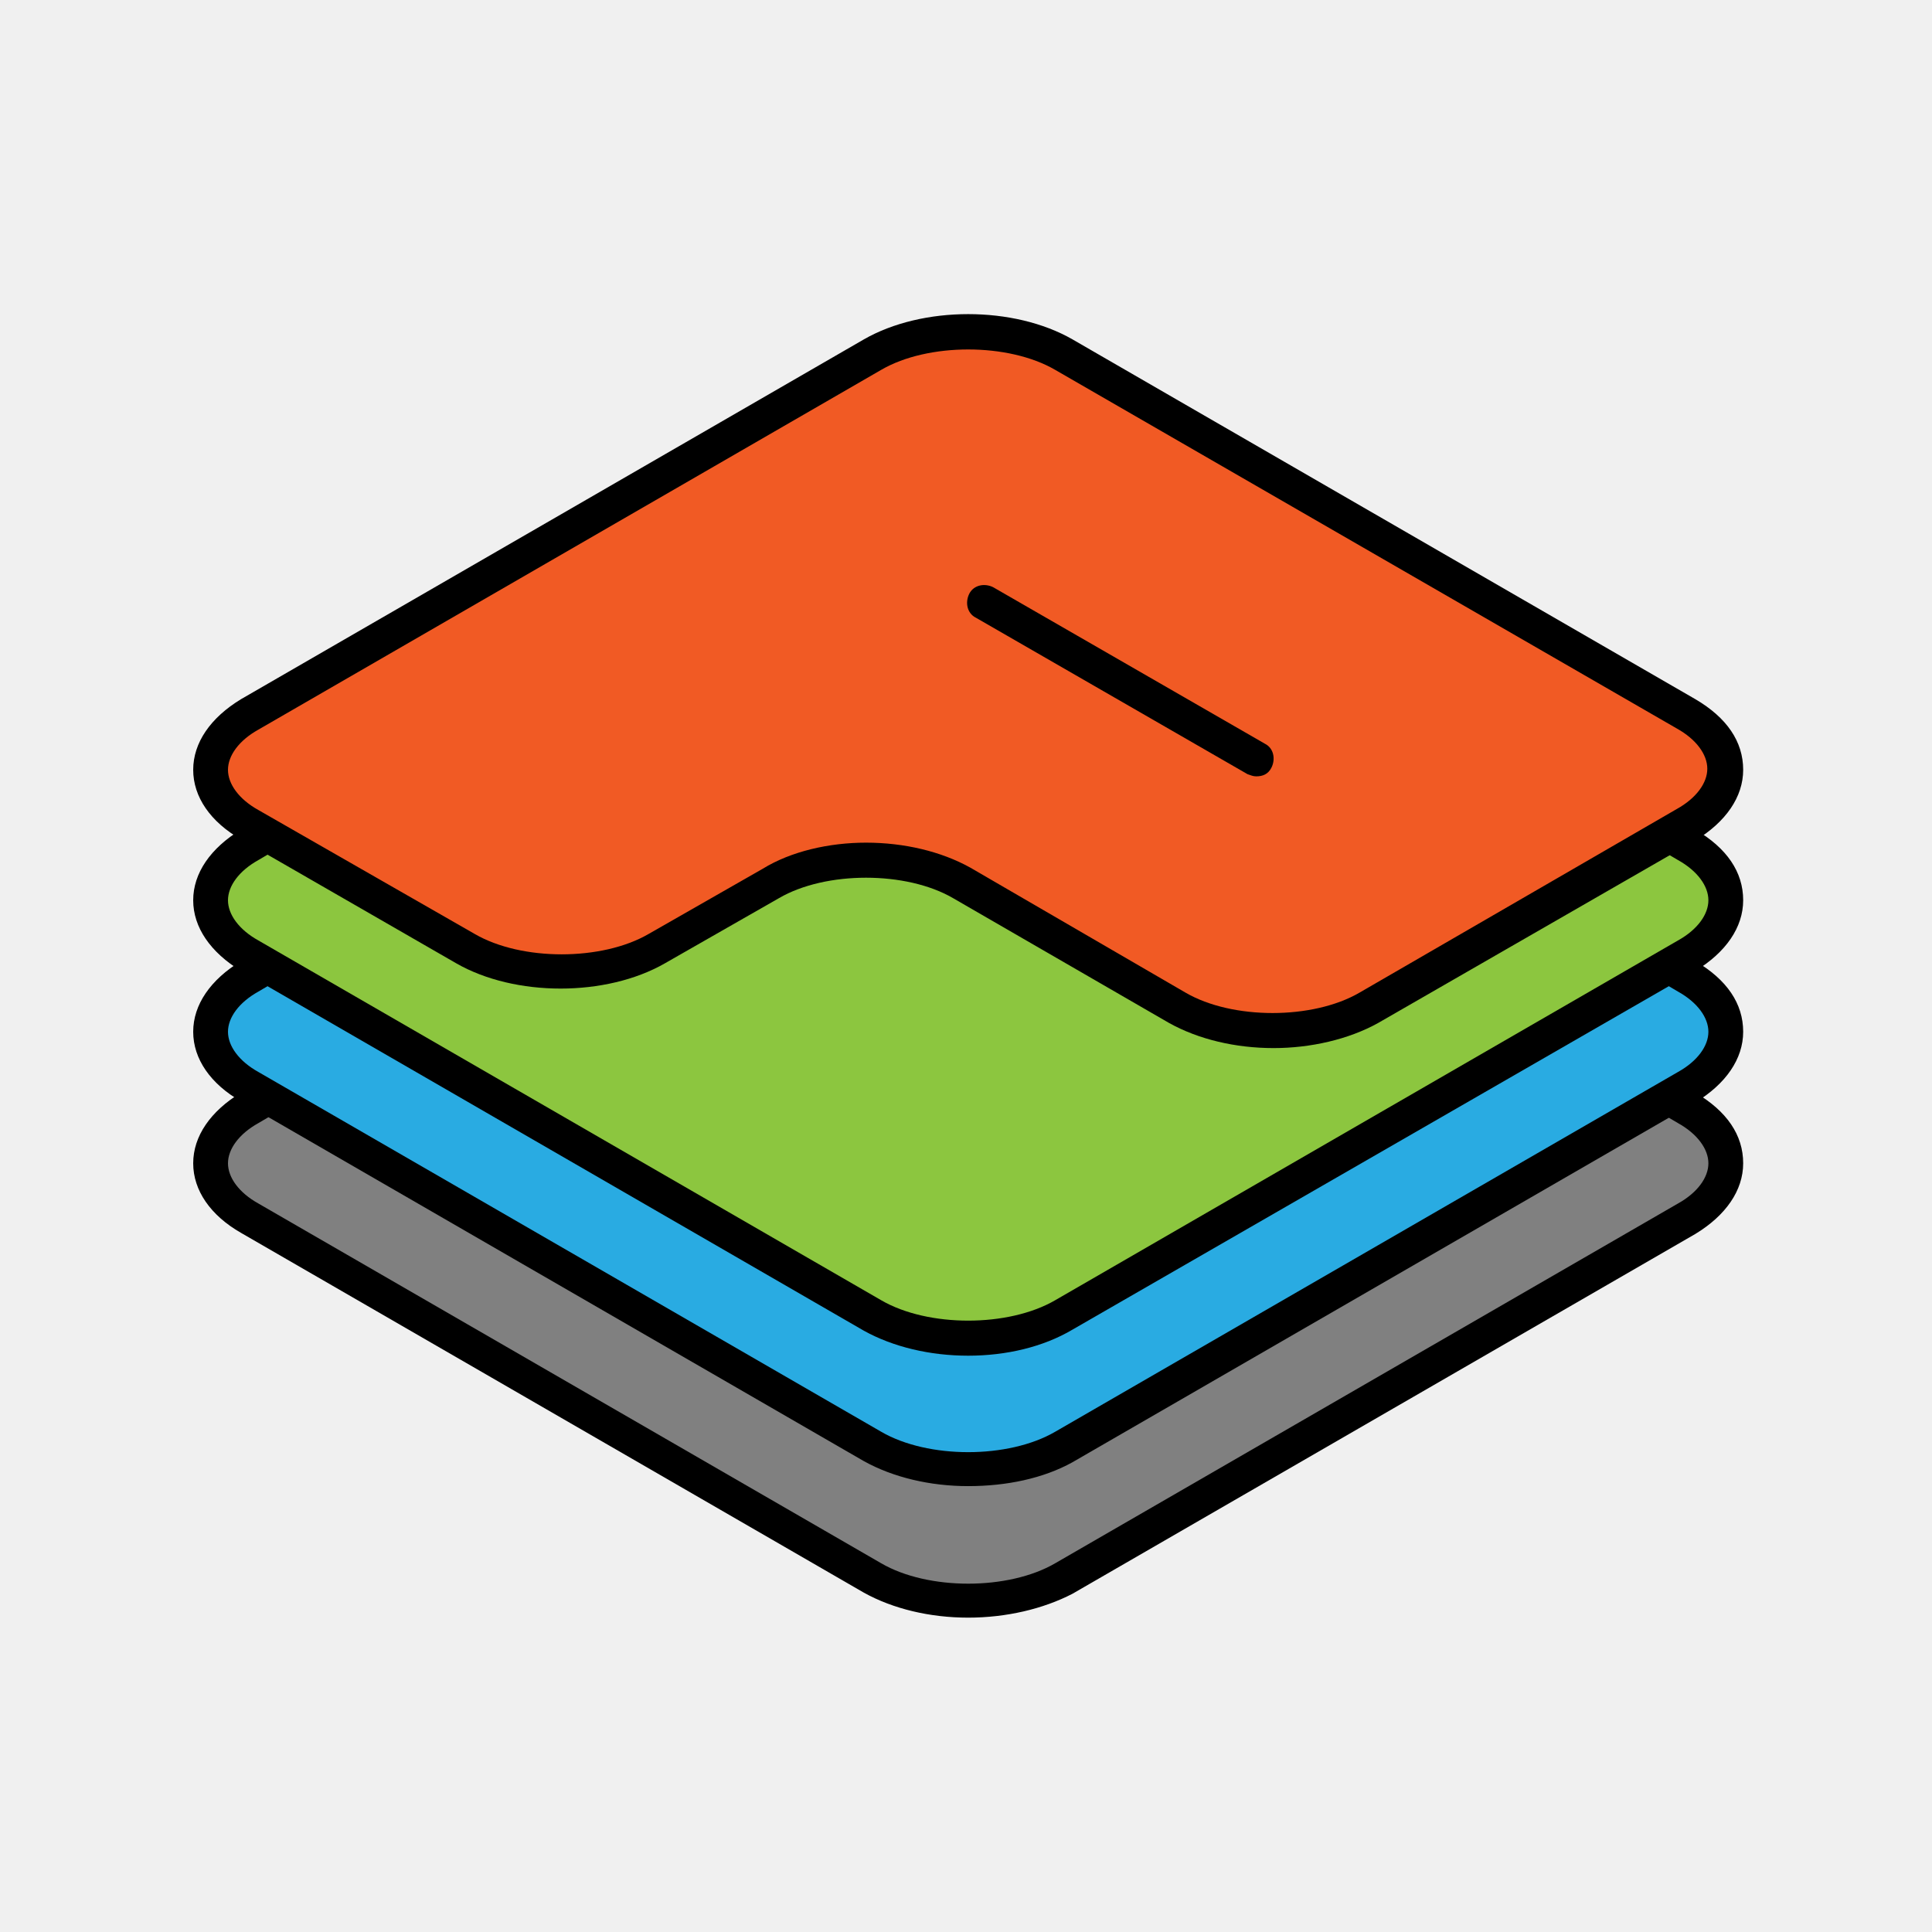
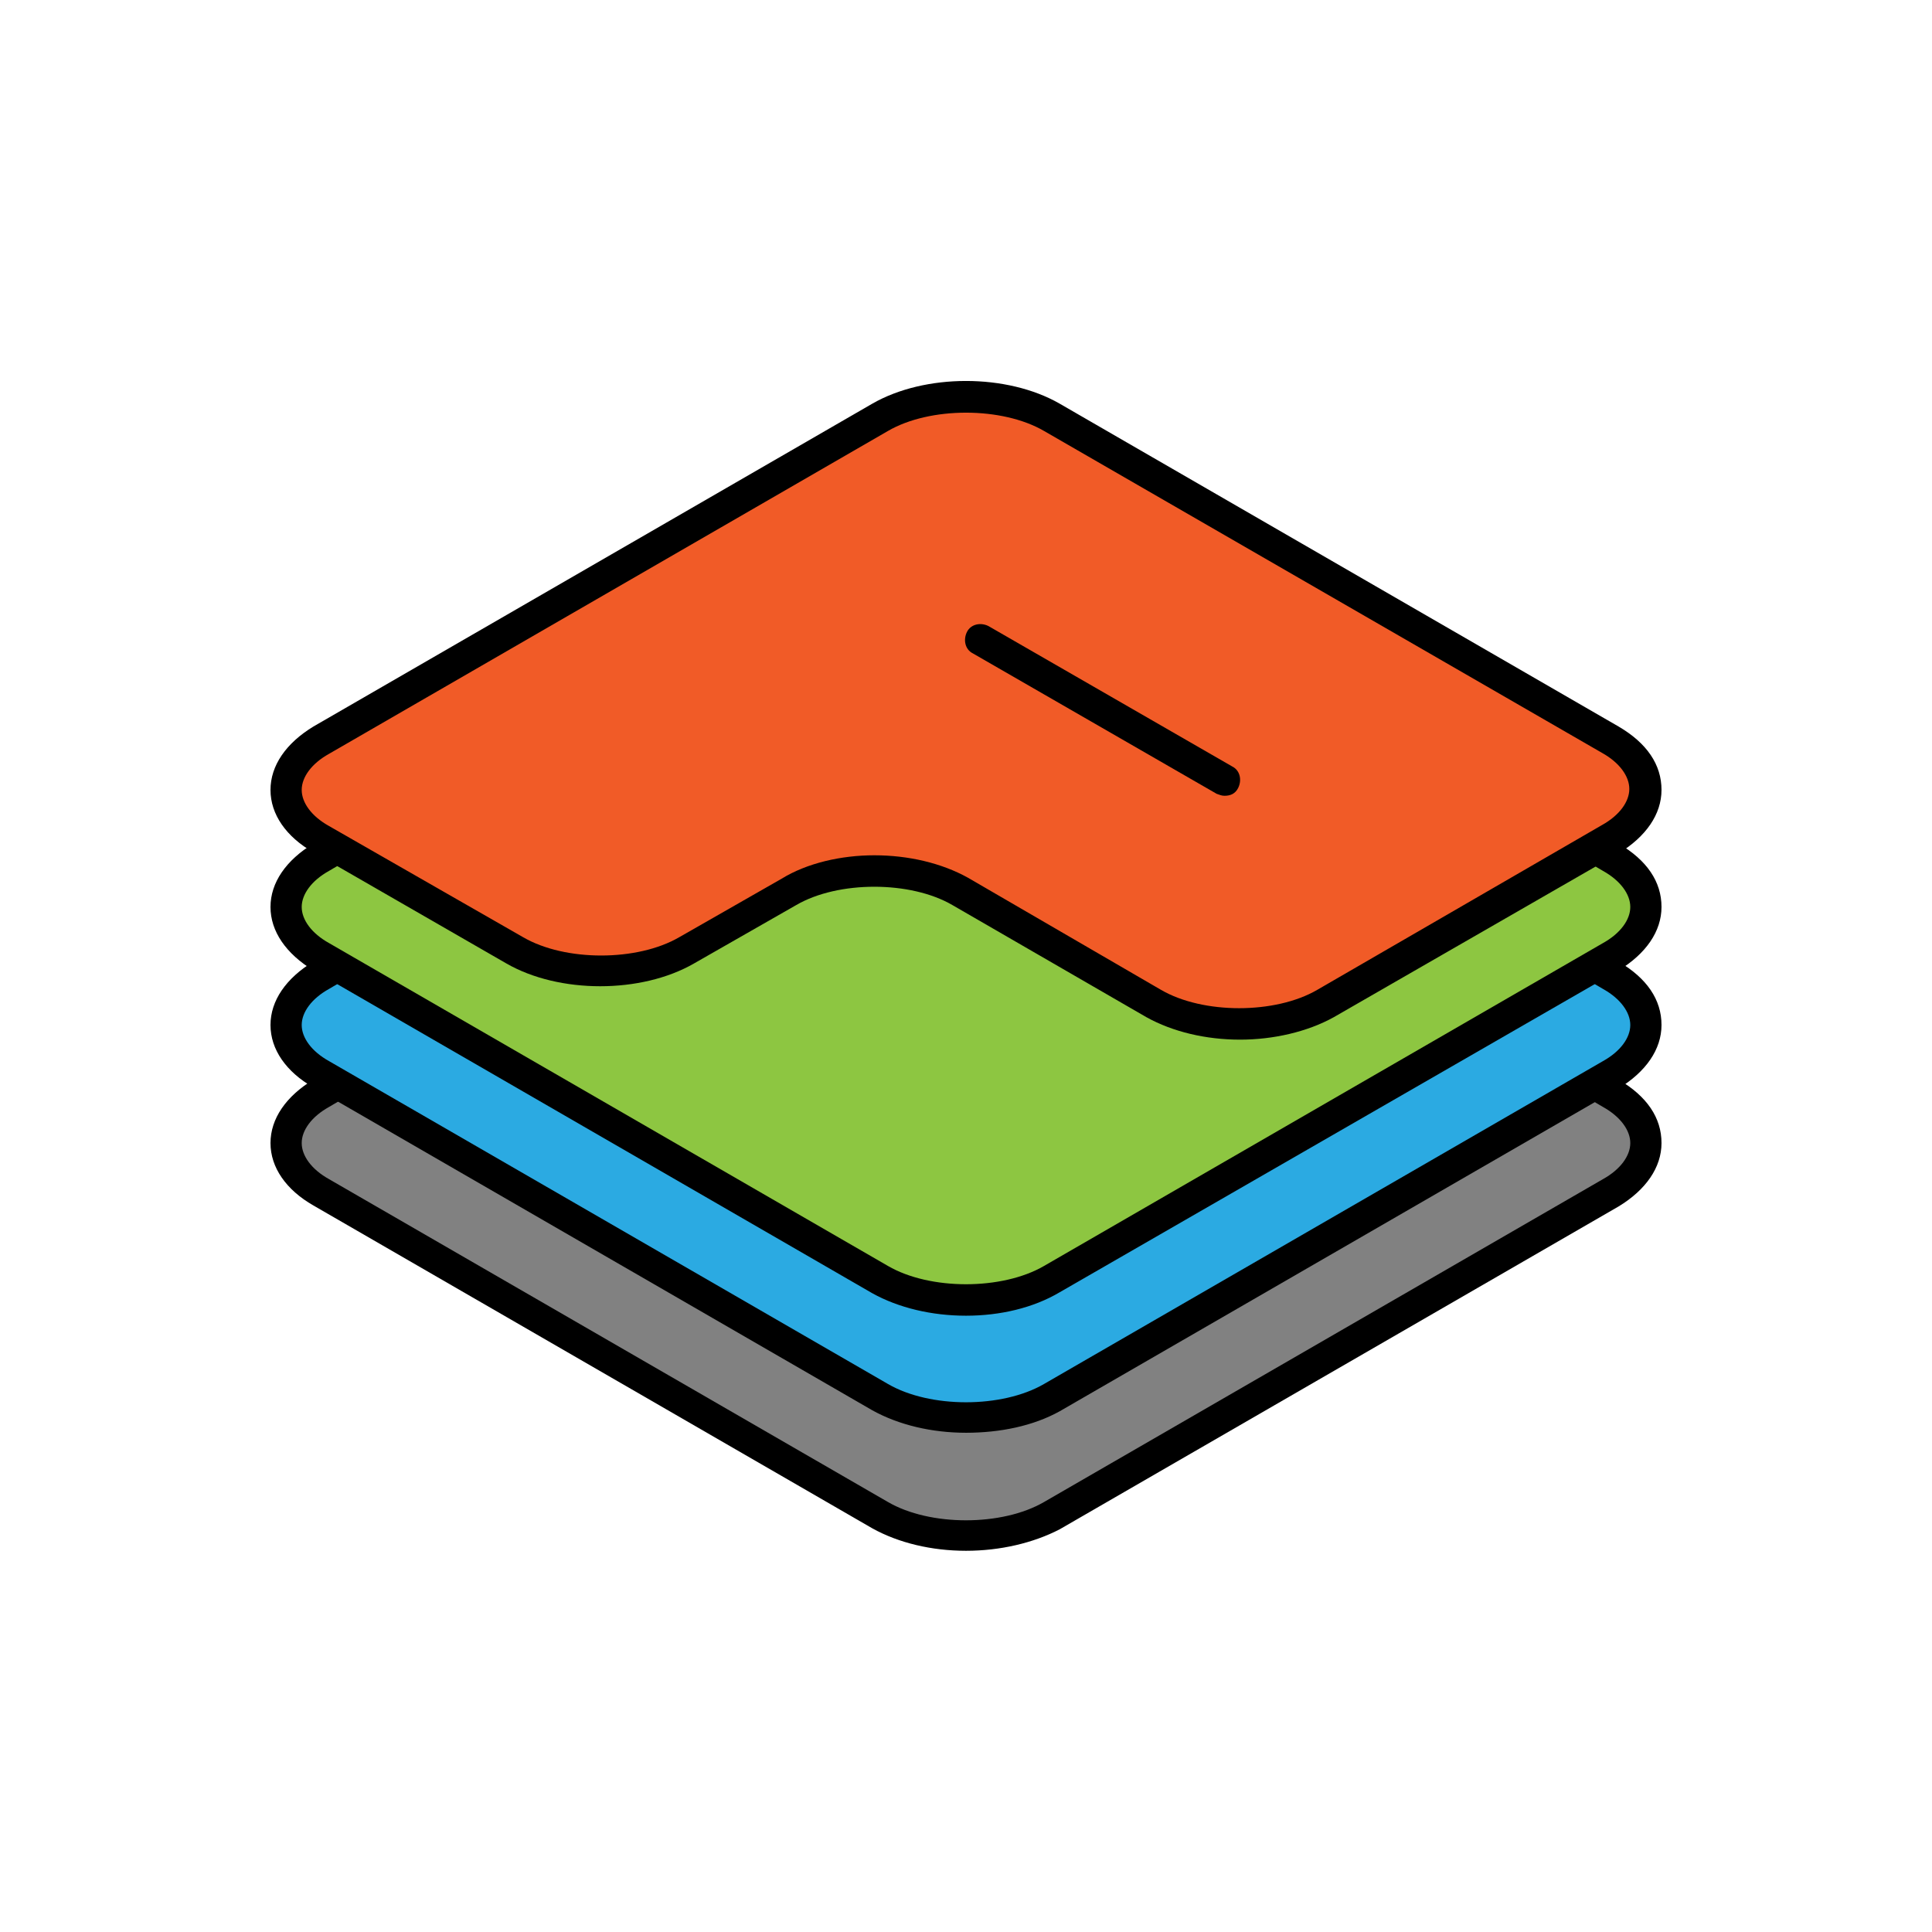
- <svg xmlns="http://www.w3.org/2000/svg" version="1.1" viewBox="0 0 512 512">
-   <g transform="translate(51.20,83.32) scale(2.8805)">
+ <svg xmlns="http://www.w3.org/2000/svg" viewBox="-27.73 -39.08 198.06 198.06" width="512" height="512">
+   <rect x="-27.73" y="-39.08" width="198.06" height="198.06" fill="#ffffff" />
+   <g id="Layer_2">
    <g>
      <g>
        <g>
-           <g>
-             <path fill="#808080" d="M6.9,72l-1.7,1c-4.9,2.8-4.9,7.4,0,10.2l57.3,33.1c4.9,2.8,12.7,2.8,17.6,0l57.3-33.1      c4.9-2.8,4.9-7.4,0-10.2l-1.7-1" />
-             <path d="M71.3,119.9c-3.5,0-6.9-0.8-9.6-2.3L4.4,84.5C1.6,82.9,0,80.6,0,78.1c0-2.5,1.6-4.8,4.4-6.5l1.7-1      c0.8-0.4,1.7-0.2,2.2,0.6C8.7,72,8.4,73,7.7,73.4l-1.7,1c-1.8,1-2.8,2.4-2.8,3.7c0,1.3,1,2.7,2.8,3.7l57.3,33.1      c4.3,2.5,11.7,2.5,16,0l57.3-33.1c1.8-1,2.8-2.4,2.8-3.7c0-1.3-1-2.7-2.8-3.7l-1.7-1c-0.8-0.4-1-1.4-0.6-2.2      c0.4-0.8,1.4-1,2.2-0.6l1.7,1c2.9,1.7,4.4,3.9,4.4,6.5c0,2.5-1.6,4.8-4.4,6.5l-57.3,33.1C78.2,119.1,74.8,119.9,71.3,119.9z" />
-           </g>
+           <path fill="#818181" d="M6.9,72l-1.7,1c-4.9,2.8-4.9,7.4,0,10.2l57.3,33.1c4.9,2.8,12.7,2.8,17.6,0l57.3-33.1      c4.9-2.8,4.9-7.4,0-10.2l-1.7-1" />
+           <path d="M71.3,119.9c-3.5,0-6.9-0.8-9.6-2.3L4.4,84.5C1.6,82.9,0,80.6,0,78.1c0-2.5,1.6-4.8,4.4-6.5l1.7-1      c0.8-0.4,1.7-0.2,2.2,0.6C8.7,72,8.4,73,7.7,73.4l-1.7,1c-1.8,1-2.8,2.4-2.8,3.7c0,1.3,1,2.7,2.8,3.7l57.3,33.1      c4.3,2.5,11.7,2.5,16,0l57.3-33.1c1.8-1,2.8-2.4,2.8-3.7c0-1.3-1-2.7-2.8-3.7l-1.7-1c-0.8-0.4-1-1.4-0.6-2.2      c0.4-0.8,1.4-1,2.2-0.6l1.7,1c2.9,1.7,4.4,3.9,4.4,6.5c0,2.5-1.6,4.8-4.4,6.5l-57.3,33.1C78.2,119.1,74.8,119.9,71.3,119.9z" />
        </g>
+       </g>
+       <g>
        <g>
-           <g>
-             <path fill="#29ABE2" d="M6.9,60l-1.7,1c-4.9,2.8-4.9,7.4,0,10.2l57.3,33.1c4.9,2.8,12.7,2.8,17.6,0l57.3-33.1      c4.9-2.8,4.9-7.4,0-10.2l-1.7-1" />
-             <path d="M71.3,107.8c-3.5,0-6.9-0.8-9.6-2.3L4.4,72.4C1.6,70.8,0,68.5,0,66c0-2.5,1.6-4.8,4.4-6.5l1.7-1      c0.8-0.4,1.7-0.2,2.2,0.6c0.4,0.8,0.2,1.7-0.6,2.2l-1.7,1c-1.8,1-2.8,2.4-2.8,3.7c0,1.3,1,2.7,2.8,3.7l57.3,33.1      c4.3,2.5,11.7,2.5,16,0l57.3-33.1c1.8-1,2.8-2.4,2.8-3.7c0-1.3-1-2.7-2.8-3.7l-1.7-1c-0.8-0.4-1-1.4-0.6-2.2      c0.4-0.8,1.4-1,2.2-0.6l1.7,1c2.9,1.7,4.4,3.9,4.4,6.5c0,2.5-1.6,4.8-4.4,6.5l-57.3,33.1C78.2,107.1,74.8,107.8,71.3,107.8z" />
-           </g>
+           <path fill="#2baae2" d="M6.9,60l-1.7,1c-4.9,2.8-4.9,7.4,0,10.2l57.3,33.1c4.9,2.8,12.7,2.8,17.6,0l57.3-33.1      c4.9-2.8,4.9-7.4,0-10.2l-1.7-1" />
+           <path d="M71.3,107.8c-3.5,0-6.9-0.8-9.6-2.3L4.4,72.4C1.6,70.8,0,68.5,0,66c0-2.5,1.6-4.8,4.4-6.5l1.7-1      c0.8-0.4,1.7-0.2,2.2,0.6c0.4,0.8,0.2,1.7-0.6,2.2l-1.7,1c-1.8,1-2.8,2.4-2.8,3.7c0,1.3,1,2.7,2.8,3.7l57.3,33.1      c4.3,2.5,11.7,2.5,16,0l57.3-33.1c1.8-1,2.8-2.4,2.8-3.7c0-1.3-1-2.7-2.8-3.7l-1.7-1c-0.8-0.4-1-1.4-0.6-2.2      c0.4-0.8,1.4-1,2.2-0.6l1.7,1c2.9,1.7,4.4,3.9,4.4,6.5c0,2.5-1.6,4.8-4.4,6.5l-57.3,33.1C78.2,107.1,74.8,107.8,71.3,107.8z" />
        </g>
+       </g>
+       <g>
        <g>
-           <g>
-             <path fill="#8CC63F" d="M6.9,47.9l-1.7,1c-4.9,2.8-4.9,7.4,0,10.2l57.3,33.1c4.9,2.8,12.7,2.8,17.6,0L137.4,59      c4.9-2.8,4.9-7.4,0-10.2l-1.7-1l0,0" />
-             <path d="M71.3,95.8c-3.5,0-6.9-0.8-9.6-2.3L4.4,60.4C1.6,58.7,0,56.4,0,53.9c0-2.5,1.6-4.8,4.4-6.5l1.7-1      c0.8-0.4,1.7-0.2,2.2,0.6c0.4,0.8,0.2,1.7-0.6,2.2l-1.7,1c-1.8,1-2.8,2.4-2.8,3.7c0,1.3,1,2.7,2.8,3.7l57.3,33.1      c4.3,2.5,11.7,2.5,16,0l57.3-33.1c1.8-1,2.8-2.4,2.8-3.7c0-1.3-1-2.7-2.8-3.7l-1.7-1c-0.8-0.4-1-1.4-0.6-2.2      c0.4-0.8,1.4-1,2.2-0.6l1.7,1c2.9,1.7,4.4,3.9,4.4,6.5c0,2.5-1.6,4.8-4.4,6.5L80.9,93.4C78.2,95,74.8,95.8,71.3,95.8z" />
-           </g>
+           <path fill="#8dc641" d="M6.9,47.9l-1.7,1c-4.9,2.8-4.9,7.4,0,10.2l57.3,33.1c4.9,2.8,12.7,2.8,17.6,0L137.4,59      c4.9-2.8,4.9-7.4,0-10.2l-1.7-1l0,0" />
+           <path d="M71.3,95.8c-3.5,0-6.9-0.8-9.6-2.3L4.4,60.4C1.6,58.7,0,56.4,0,53.9c0-2.5,1.6-4.8,4.4-6.5l1.7-1      c0.8-0.4,1.7-0.2,2.2,0.6c0.4,0.8,0.2,1.7-0.6,2.2l-1.7,1c-1.8,1-2.8,2.4-2.8,3.7c0,1.3,1,2.7,2.8,3.7l57.3,33.1      c4.3,2.5,11.7,2.5,16,0l57.3-33.1c1.8-1,2.8-2.4,2.8-3.7c0-1.3-1-2.7-2.8-3.7l-1.7-1c-0.8-0.4-1-1.4-0.6-2.2      c0.4-0.8,1.4-1,2.2-0.6l1.7,1c2.9,1.7,4.4,3.9,4.4,6.5c0,2.5-1.6,4.8-4.4,6.5L80.9,93.4C78.2,95,74.8,95.8,71.3,95.8z" />
        </g>
+       </g>
+       <g>
        <g>
-           <g>
-             <path fill="#F15A24" d="M137.4,46.9l-29.2,16.9c-4.9,2.8-12.7,2.8-17.6,0L70.7,52.3c-4.9-2.8-12.7-2.8-17.6,0l-10.5,6      c-4.9,2.8-12.7,2.8-17.6,0L5.2,46.9c-4.9-2.8-4.9-7.4,0-10.2L62.5,3.7c4.9-2.8,12.7-2.8,17.6,0l57.3,33.1      C142.2,39.6,142.2,44.1,137.4,46.9z" />
-             <path d="M99.4,67.5c-3.5,0-6.9-0.8-9.6-2.3L69.9,53.7c-4.3-2.5-11.7-2.5-16,0l-10.5,6c-5.4,3.1-13.8,3.1-19.2,0L4.4,48.3      C1.6,46.7,0,44.4,0,41.9s1.6-4.8,4.4-6.5L61.7,2.3c5.4-3.1,13.8-3.1,19.2,0l57.3,33.1c2.9,1.7,4.4,3.9,4.4,6.5      c0,2.5-1.6,4.8-4.4,6.5L109,65.2C106.3,66.7,102.8,67.5,99.4,67.5z M61.9,48.6c3.5,0,6.9,0.8,9.6,2.3l19.8,11.5      c4.3,2.5,11.7,2.5,16,0l29.2-16.9c0,0,0,0,0,0c1.8-1,2.8-2.4,2.8-3.7c0-1.3-1-2.7-2.8-3.7L79.3,5.1c-4.3-2.5-11.7-2.5-16,0      L6,38.2c-1.8,1-2.8,2.4-2.8,3.7c0,1.3,1,2.7,2.8,3.7L25.9,57c4.3,2.5,11.7,2.5,16,0l10.5-6C55,49.4,58.5,48.6,61.9,48.6z" />
-           </g>
+           <path fill="#f15b27" d="M137.4,46.9l-29.2,16.9c-4.9,2.8-12.7,2.8-17.6,0L70.7,52.3c-4.9-2.8-12.7-2.8-17.6,0l-10.5,6      c-4.9,2.8-12.7,2.8-17.6,0L5.2,46.9c-4.9-2.8-4.9-7.4,0-10.2L62.5,3.7c4.9-2.8,12.7-2.8,17.6,0l57.3,33.1      C142.2,39.6,142.2,44.1,137.4,46.9z" />
+           <path d="M99.4,67.5c-3.5,0-6.9-0.8-9.6-2.3L69.9,53.7c-4.3-2.5-11.7-2.5-16,0l-10.5,6c-5.4,3.1-13.8,3.1-19.2,0L4.4,48.3      C1.6,46.7,0,44.4,0,41.9s1.6-4.8,4.4-6.5L61.7,2.3c5.4-3.1,13.8-3.1,19.2,0l57.3,33.1c2.9,1.7,4.4,3.9,4.4,6.5      c0,2.5-1.6,4.8-4.4,6.5L109,65.2C106.3,66.7,102.8,67.5,99.4,67.5z M61.9,48.6c3.5,0,6.9,0.8,9.6,2.3l19.8,11.5      c4.3,2.5,11.7,2.5,16,0l29.2-16.9c0,0,0,0,0,0c1.8-1,2.8-2.4,2.8-3.7c0-1.3-1-2.7-2.8-3.7L79.3,5.1c-4.3-2.5-11.7-2.5-16,0      L6,38.2c-1.8,1-2.8,2.4-2.8,3.7c0,1.3,1,2.7,2.8,3.7L25.9,57c4.3,2.5,11.7,2.5,16,0l10.5-6C55,49.4,58.5,48.6,61.9,48.6z" />
        </g>
-         <g>
-           <path d="M97.8,42.5c-0.3,0-0.5-0.1-0.8-0.2l-25-14.4c-0.8-0.4-1-1.4-0.6-2.2c0.4-0.8,1.4-1,2.2-0.6l25,14.4     c0.8,0.4,1,1.4,0.6,2.2C98.9,42.3,98.4,42.5,97.8,42.5z" />
-         </g>
+       </g>
+       <g>
+         <path d="M97.8,42.5c-0.3,0-0.5-0.1-0.8-0.2l-25-14.4c-0.8-0.4-1-1.4-0.6-2.2c0.4-0.8,1.4-1,2.2-0.6l25,14.4     c0.8,0.4,1,1.4,0.6,2.2C98.9,42.3,98.4,42.5,97.8,42.5z" />
      </g>
    </g>
  </g>
</svg>
